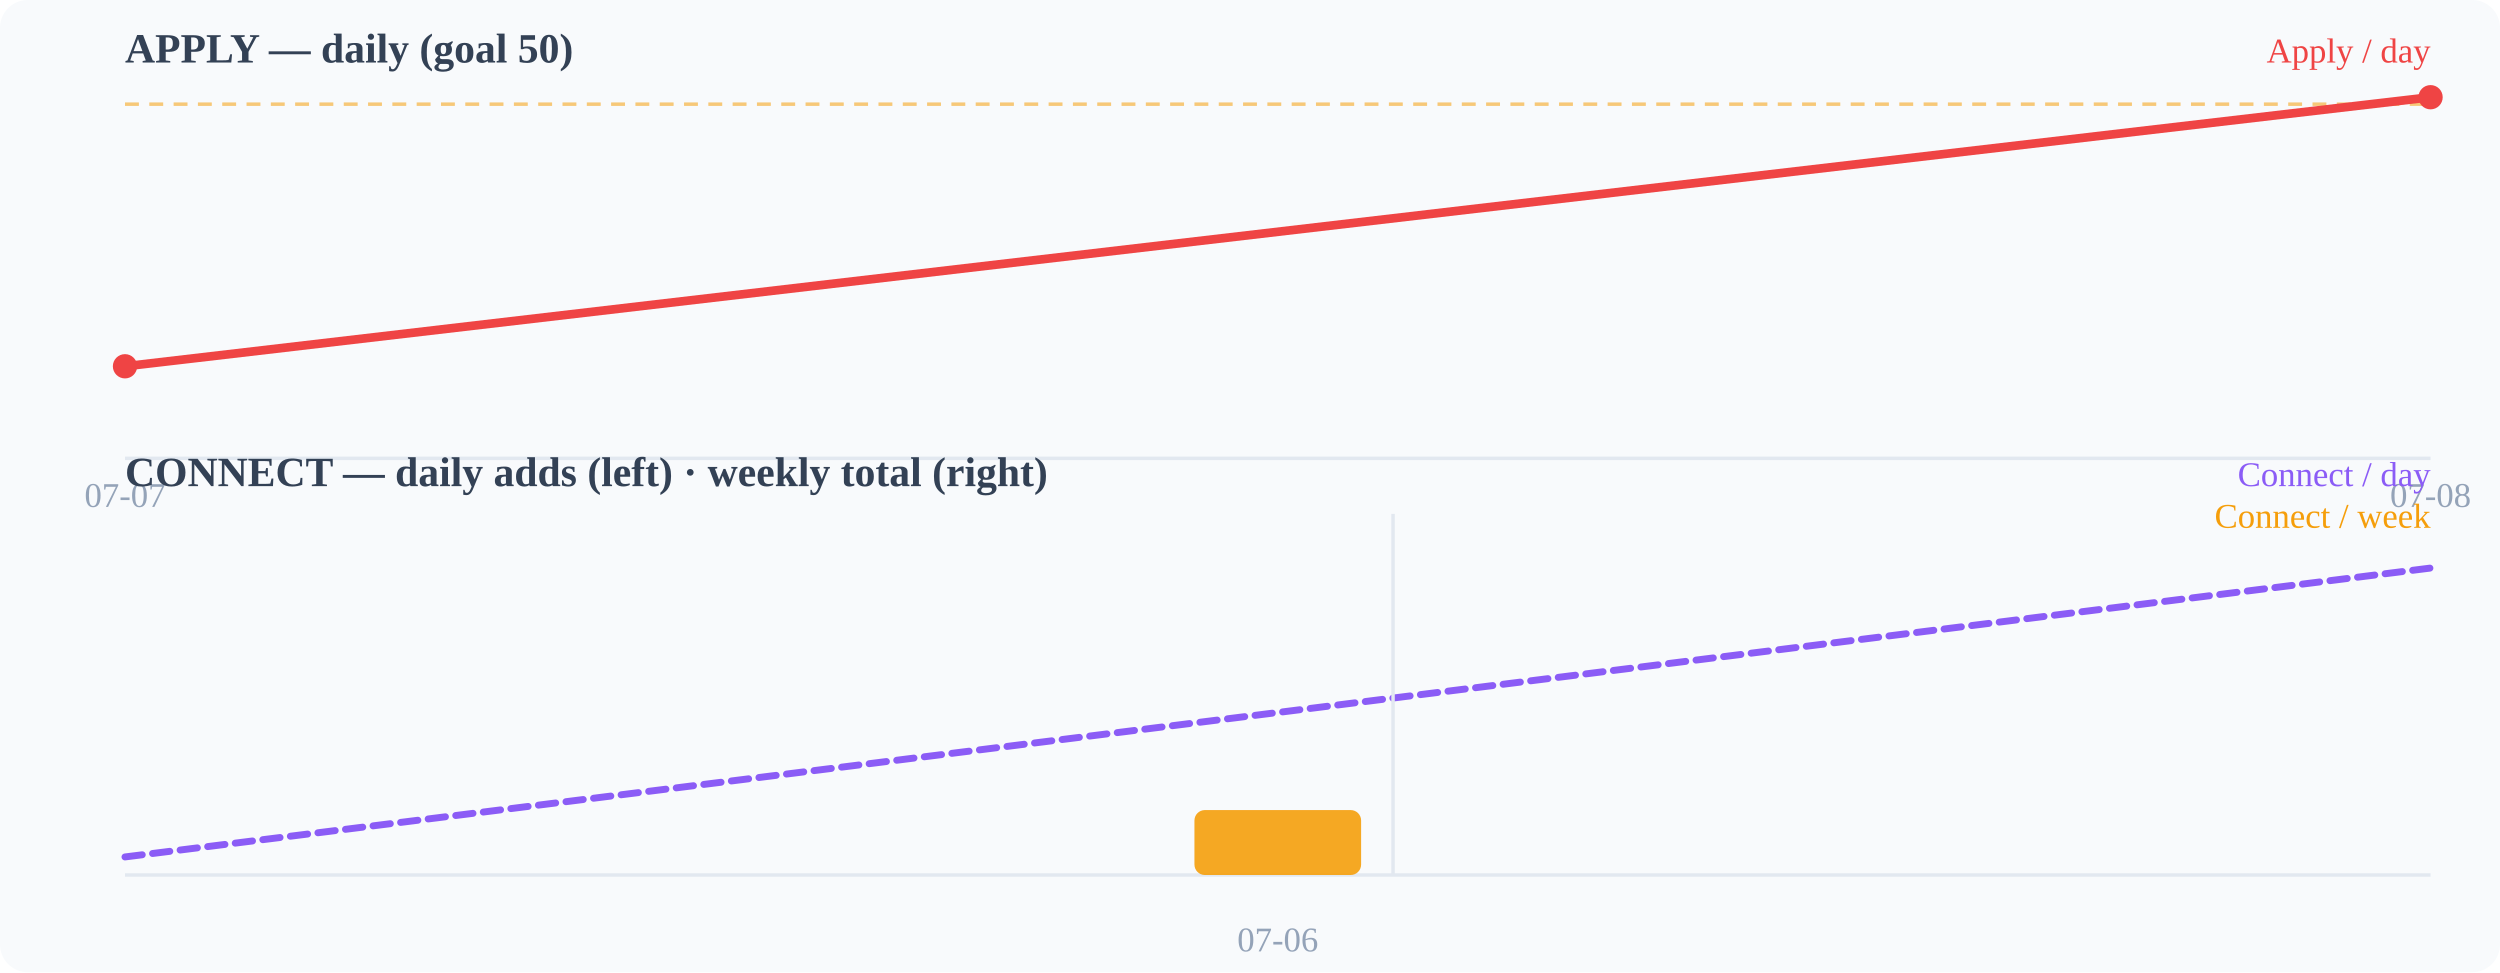
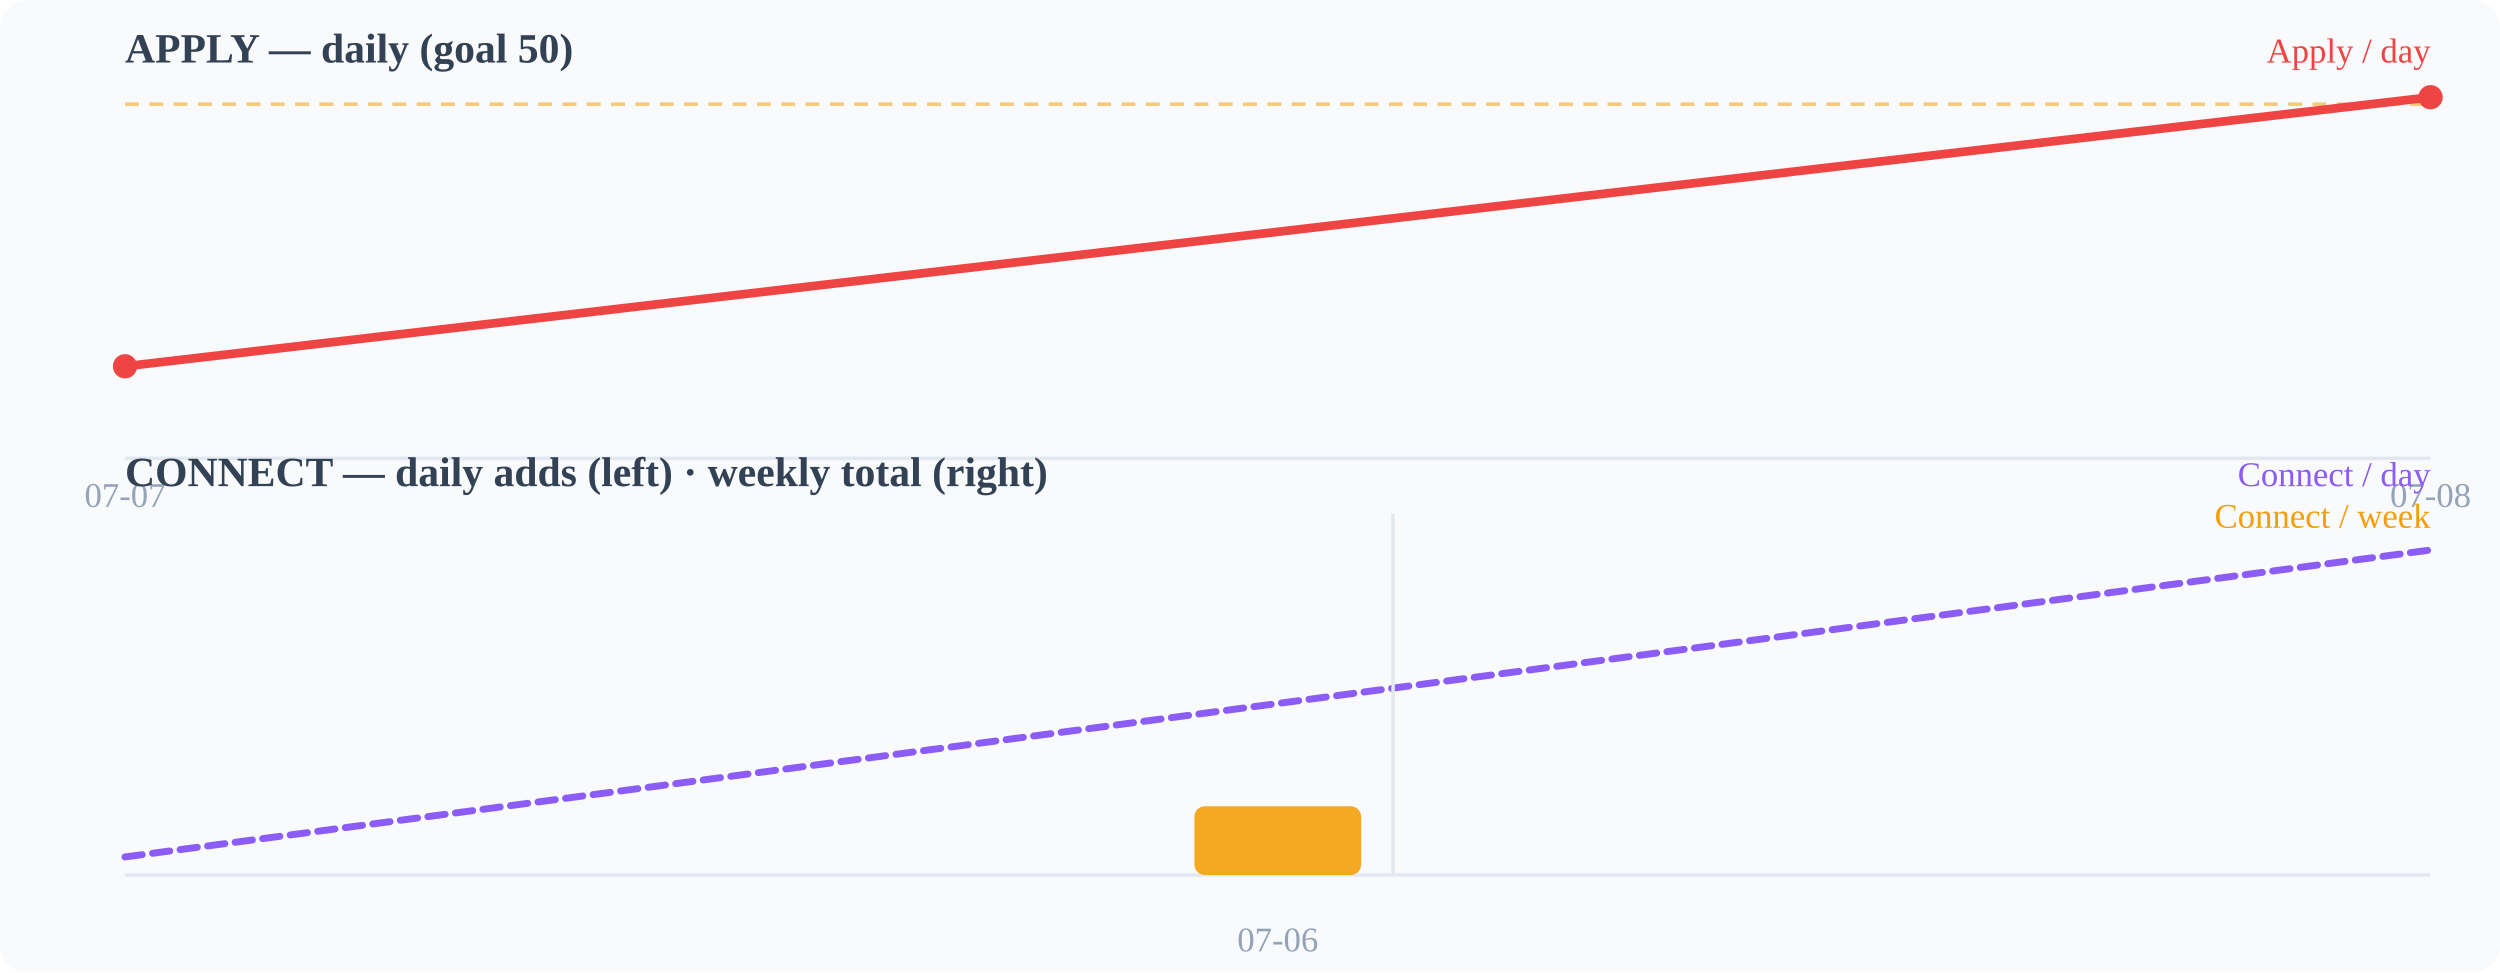
<svg xmlns="http://www.w3.org/2000/svg" width="720" height="280" viewBox="0 0 720 280">
  <rect width="720" height="280" fill="#f8fafc" rx="8" />
  <text x="36" y="18" font-size="12" font-weight="600" fill="#334155">APPLY — daily (goal 50)</text>
  <line x1="36" y1="132" x2="700" y2="132" stroke="#e2e8f0" stroke-width="1" />
  <line x1="36" y1="30.0" x2="700" y2="30.0" stroke="#f59e0b" stroke-width="1" stroke-dasharray="4 3" opacity="0.55" />
  <polyline points="36.0,105.5 700.0,28.0" fill="none" stroke="#ef4444" stroke-width="2.5" stroke-linecap="round" stroke-linejoin="round" />
  <circle cx="36" cy="105.49" r="3.5" fill="#ef4444" />
  <circle cx="700" cy="28" r="3.5" fill="#ef4444" />
  <text x="36" y="146" font-size="10" fill="#94a3b8" text-anchor="middle">07-07</text>
  <text x="700" y="146" font-size="10" fill="#94a3b8" text-anchor="middle">07-08</text>
  <text x="36" y="140" font-size="12" font-weight="600" fill="#334155">CONNECT — daily adds (left) · weekly total (right)</text>
  <line x1="36" y1="252" x2="700" y2="252" stroke="#e2e8f0" stroke-width="1" />
-   <polyline points="36.0,246.8 700.0,163.6" fill="none" stroke="#8b5cf6" stroke-width="2" stroke-linecap="round" stroke-linejoin="round" stroke-dasharray="5 3" />
-   <rect x="344.0" y="233.3" width="48" height="18.7" rx="3" fill="#f59e0b" opacity="0.9" />
+   <polyline points="36.0,246.8 700.0,158.4" fill="none" stroke="#8b5cf6" stroke-width="2" stroke-linecap="round" stroke-linejoin="round" stroke-dasharray="5 3" />
+   <rect x="344.0" y="232.2" width="48" height="19.8" rx="3" fill="#f59e0b" opacity="0.9" />
  <line x1="401.2" y1="148" x2="401.2" y2="252" stroke="#e2e8f0" stroke-width="1" />
  <text x="368" y="274" font-size="10" fill="#94a3b8" text-anchor="middle">07-06</text>
  <text x="700" y="18" font-size="10" fill="#ef4444" text-anchor="end">Apply / day</text>
  <text x="700" y="140" font-size="10" fill="#8b5cf6" text-anchor="end">Connect / day</text>
  <text x="700" y="152" font-size="10" fill="#f59e0b" text-anchor="end">Connect / week</text>
</svg>
